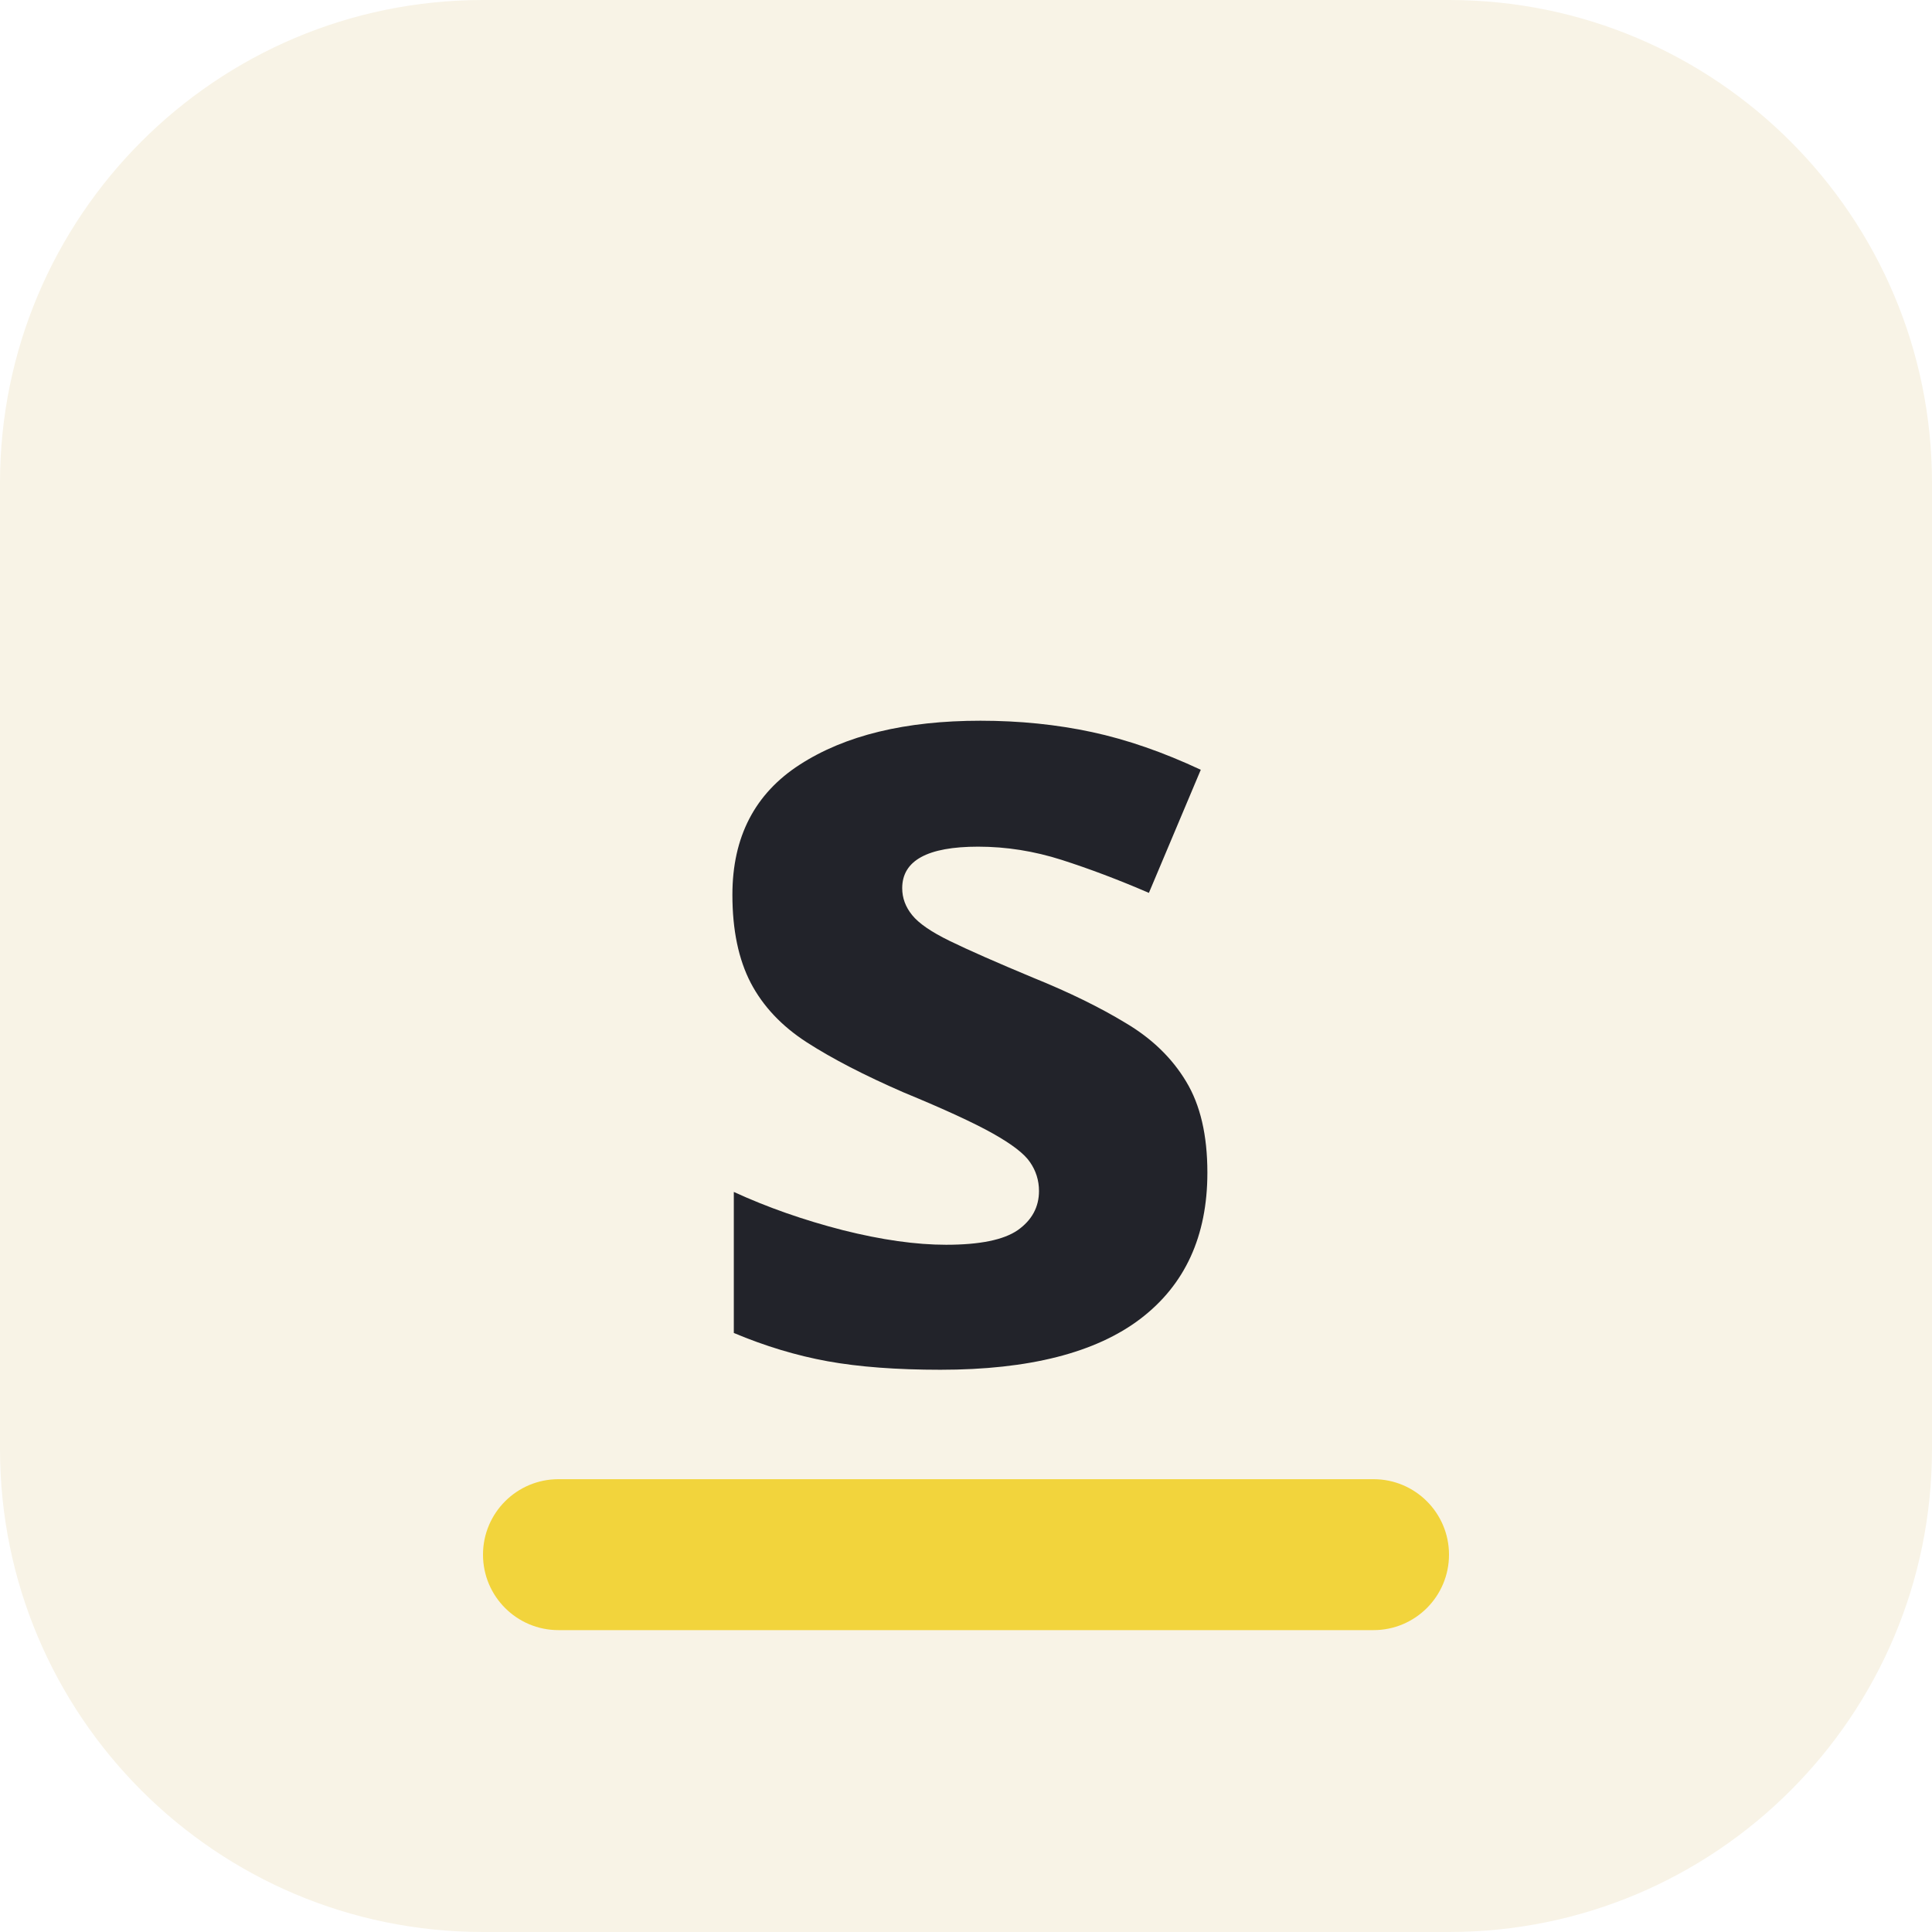
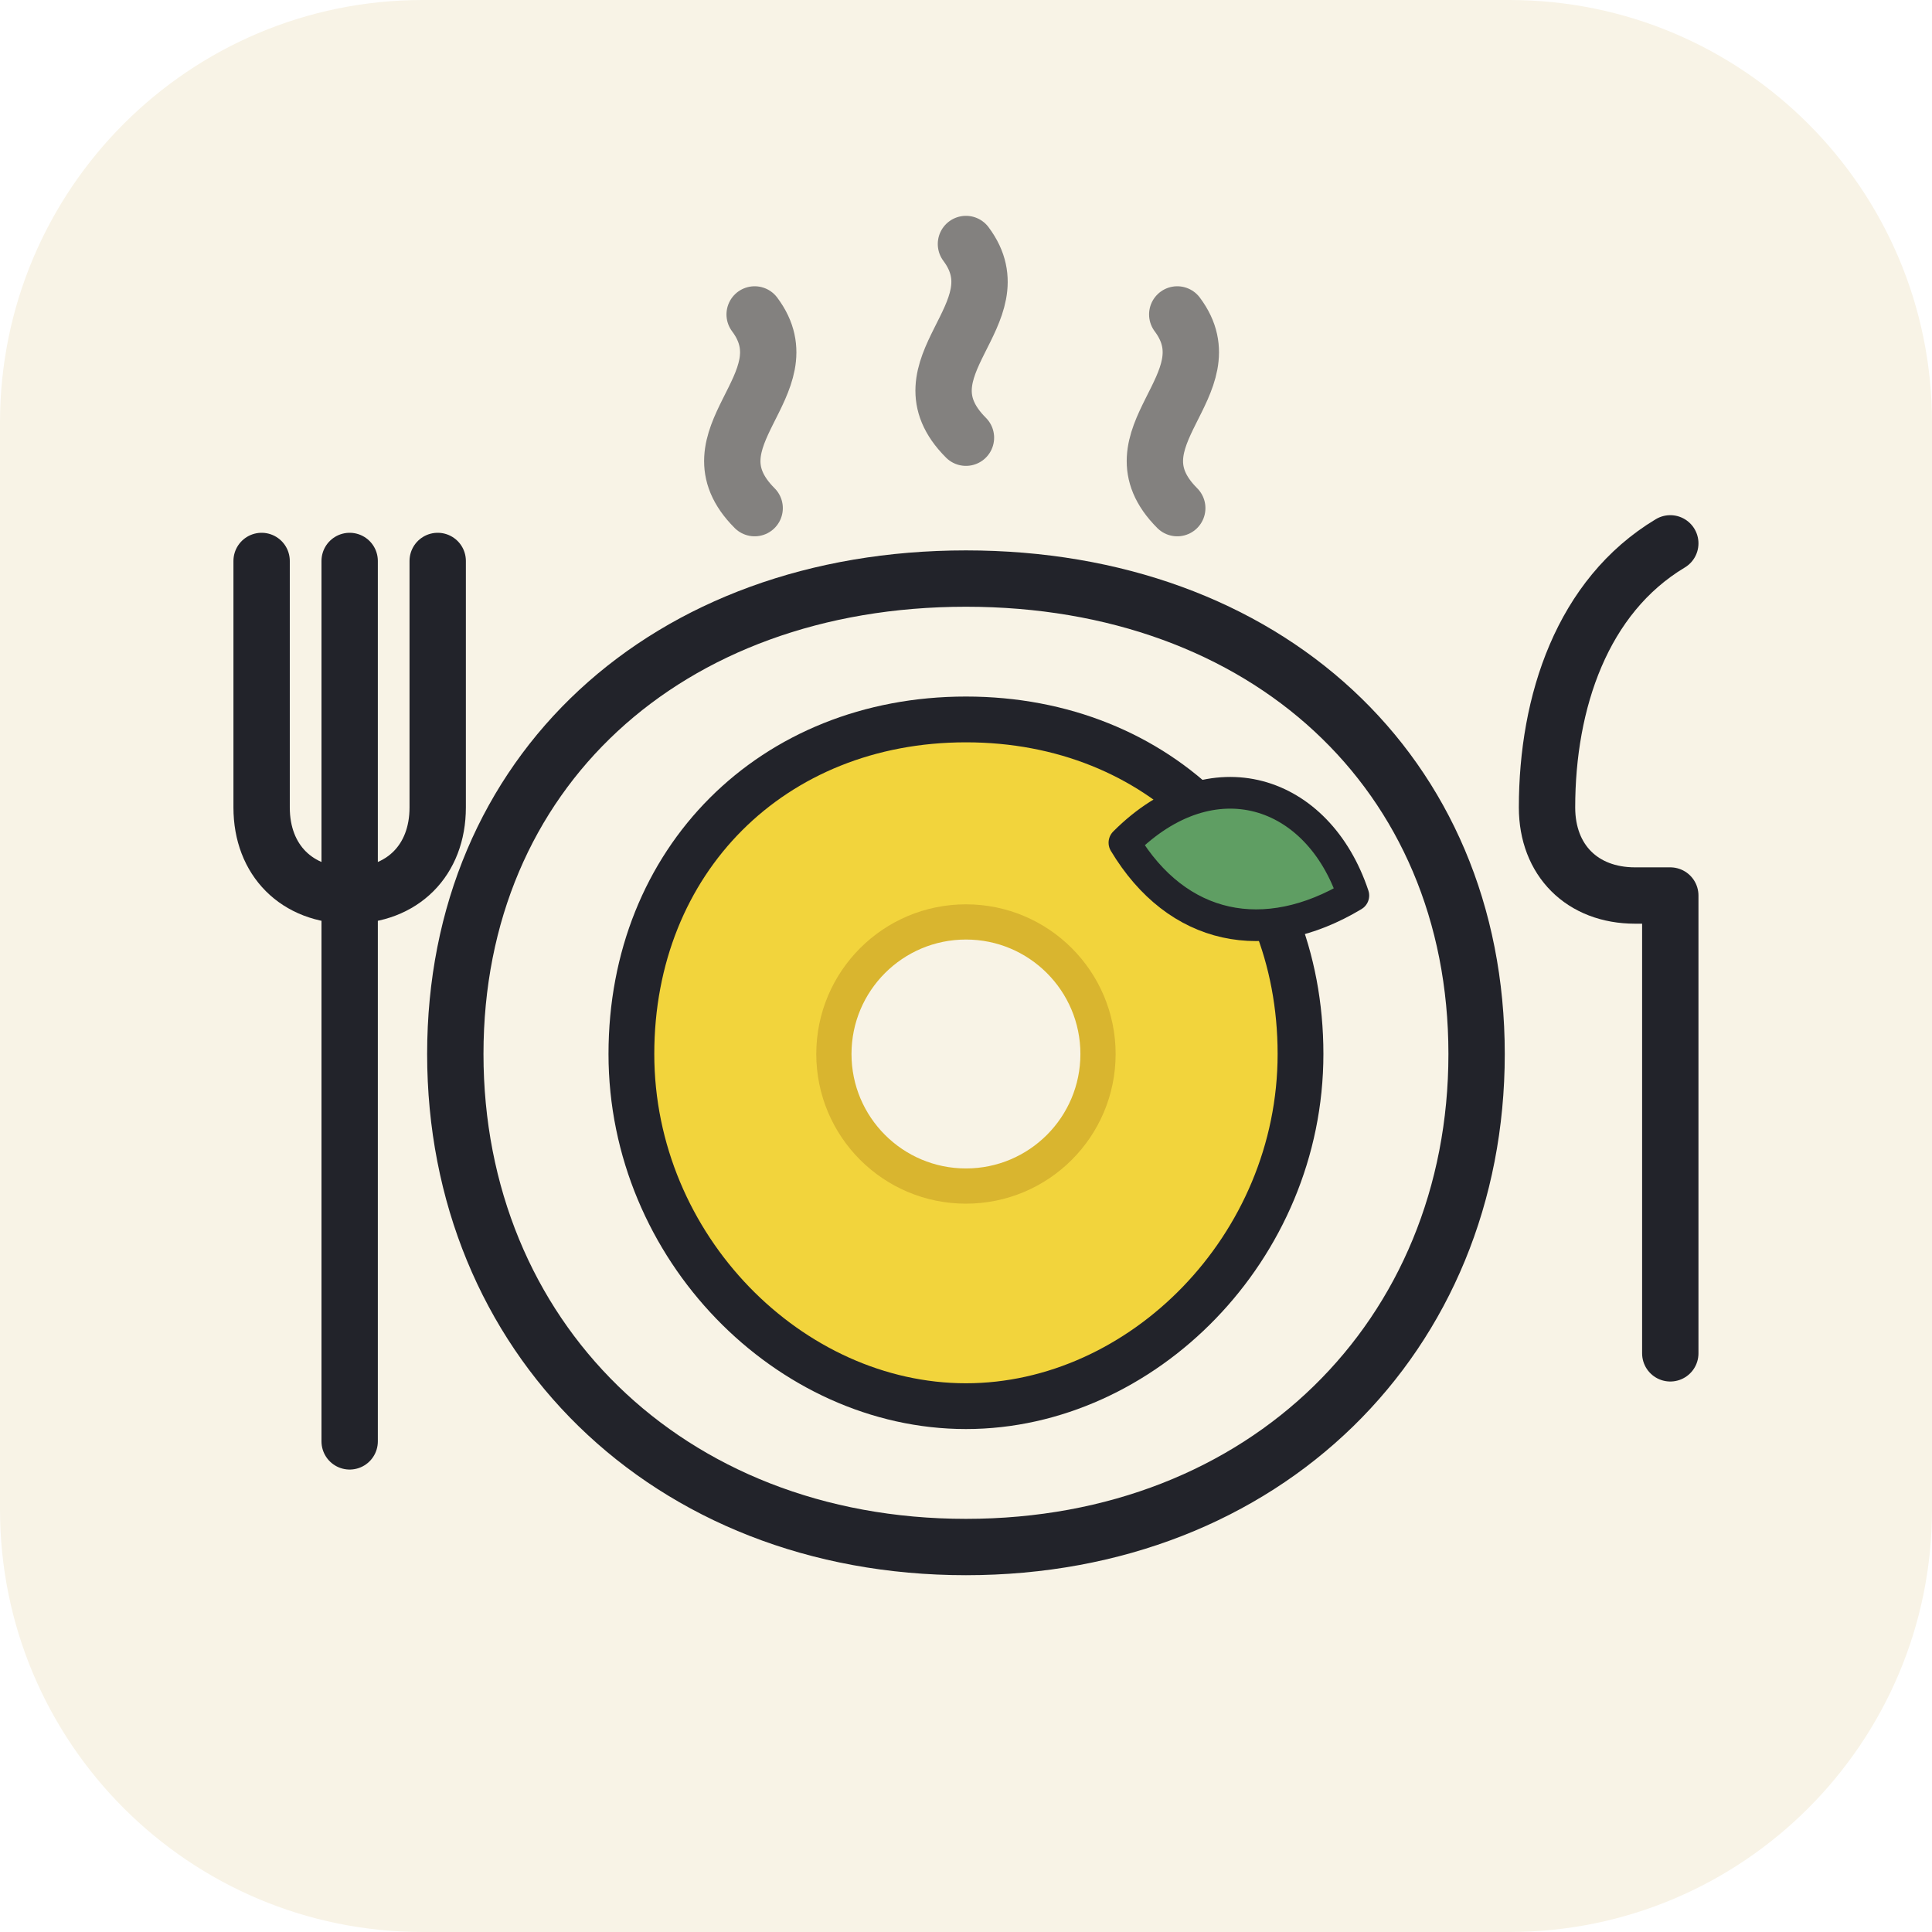
<svg xmlns="http://www.w3.org/2000/svg" viewBox="0 0 64 64">
-   <rect width="64" height="64" rx="16" fill="#f8f3e6" />
-   <text x="32" y="45" text-anchor="middle" font-family="Verdana, sans-serif" font-size="38" font-weight="700" fill="#22232a">
-     s
-   </text>
-   <rect x="16" y="49" width="32" height="5" rx="2.5" fill="#f2d43c" />
+   <rect width="64" height="64" rx="14" fill="#f8f3e6" />
+   <g transform="translate(4 4) scale(0.5833)" stroke="#22232a" stroke-width="3.2" stroke-linecap="round" stroke-linejoin="round" fill="none">
+     <path d="M36 22c-4-4 3-7 0-11" opacity="0.55" />
+     <path d="M48 18c-4-4 3-7 0-11" opacity="0.55" />
+     <path d="M60 22c-4-4 3-7 0-11" opacity="0.55" />
+     <path d="M19 53c0-16 12-27 29-27s29 11 29 27-12 28-29 28S19 69 19 53Z" fill="#f8f3e6" />
+     <path d="M29 53c0-11 8-19 19-19s19 8 19 19-9 20-19 20-19-9-19-20Z" fill="#f2d43c" stroke-width="2.6" />
+     <circle cx="48" cy="53" r="7.5" fill="#f8f3e6" stroke="#d9b52f" stroke-width="2" />
+     <path d="M57 41c5-5 11-3 13 3-5 3-10 2-13-3Z" fill="#5f9e63" stroke-width="1.8" />
+     <path d="M8 25v14c0 3 2 5 5 5s5-2 5-5V25" />
+     <path d="M13 25v43M13 47v28" />
+     <path d="M88 24c-5 3-7 9-7 15 0 3 2 5 5 5h2v26" />
+   </g>
</svg>
